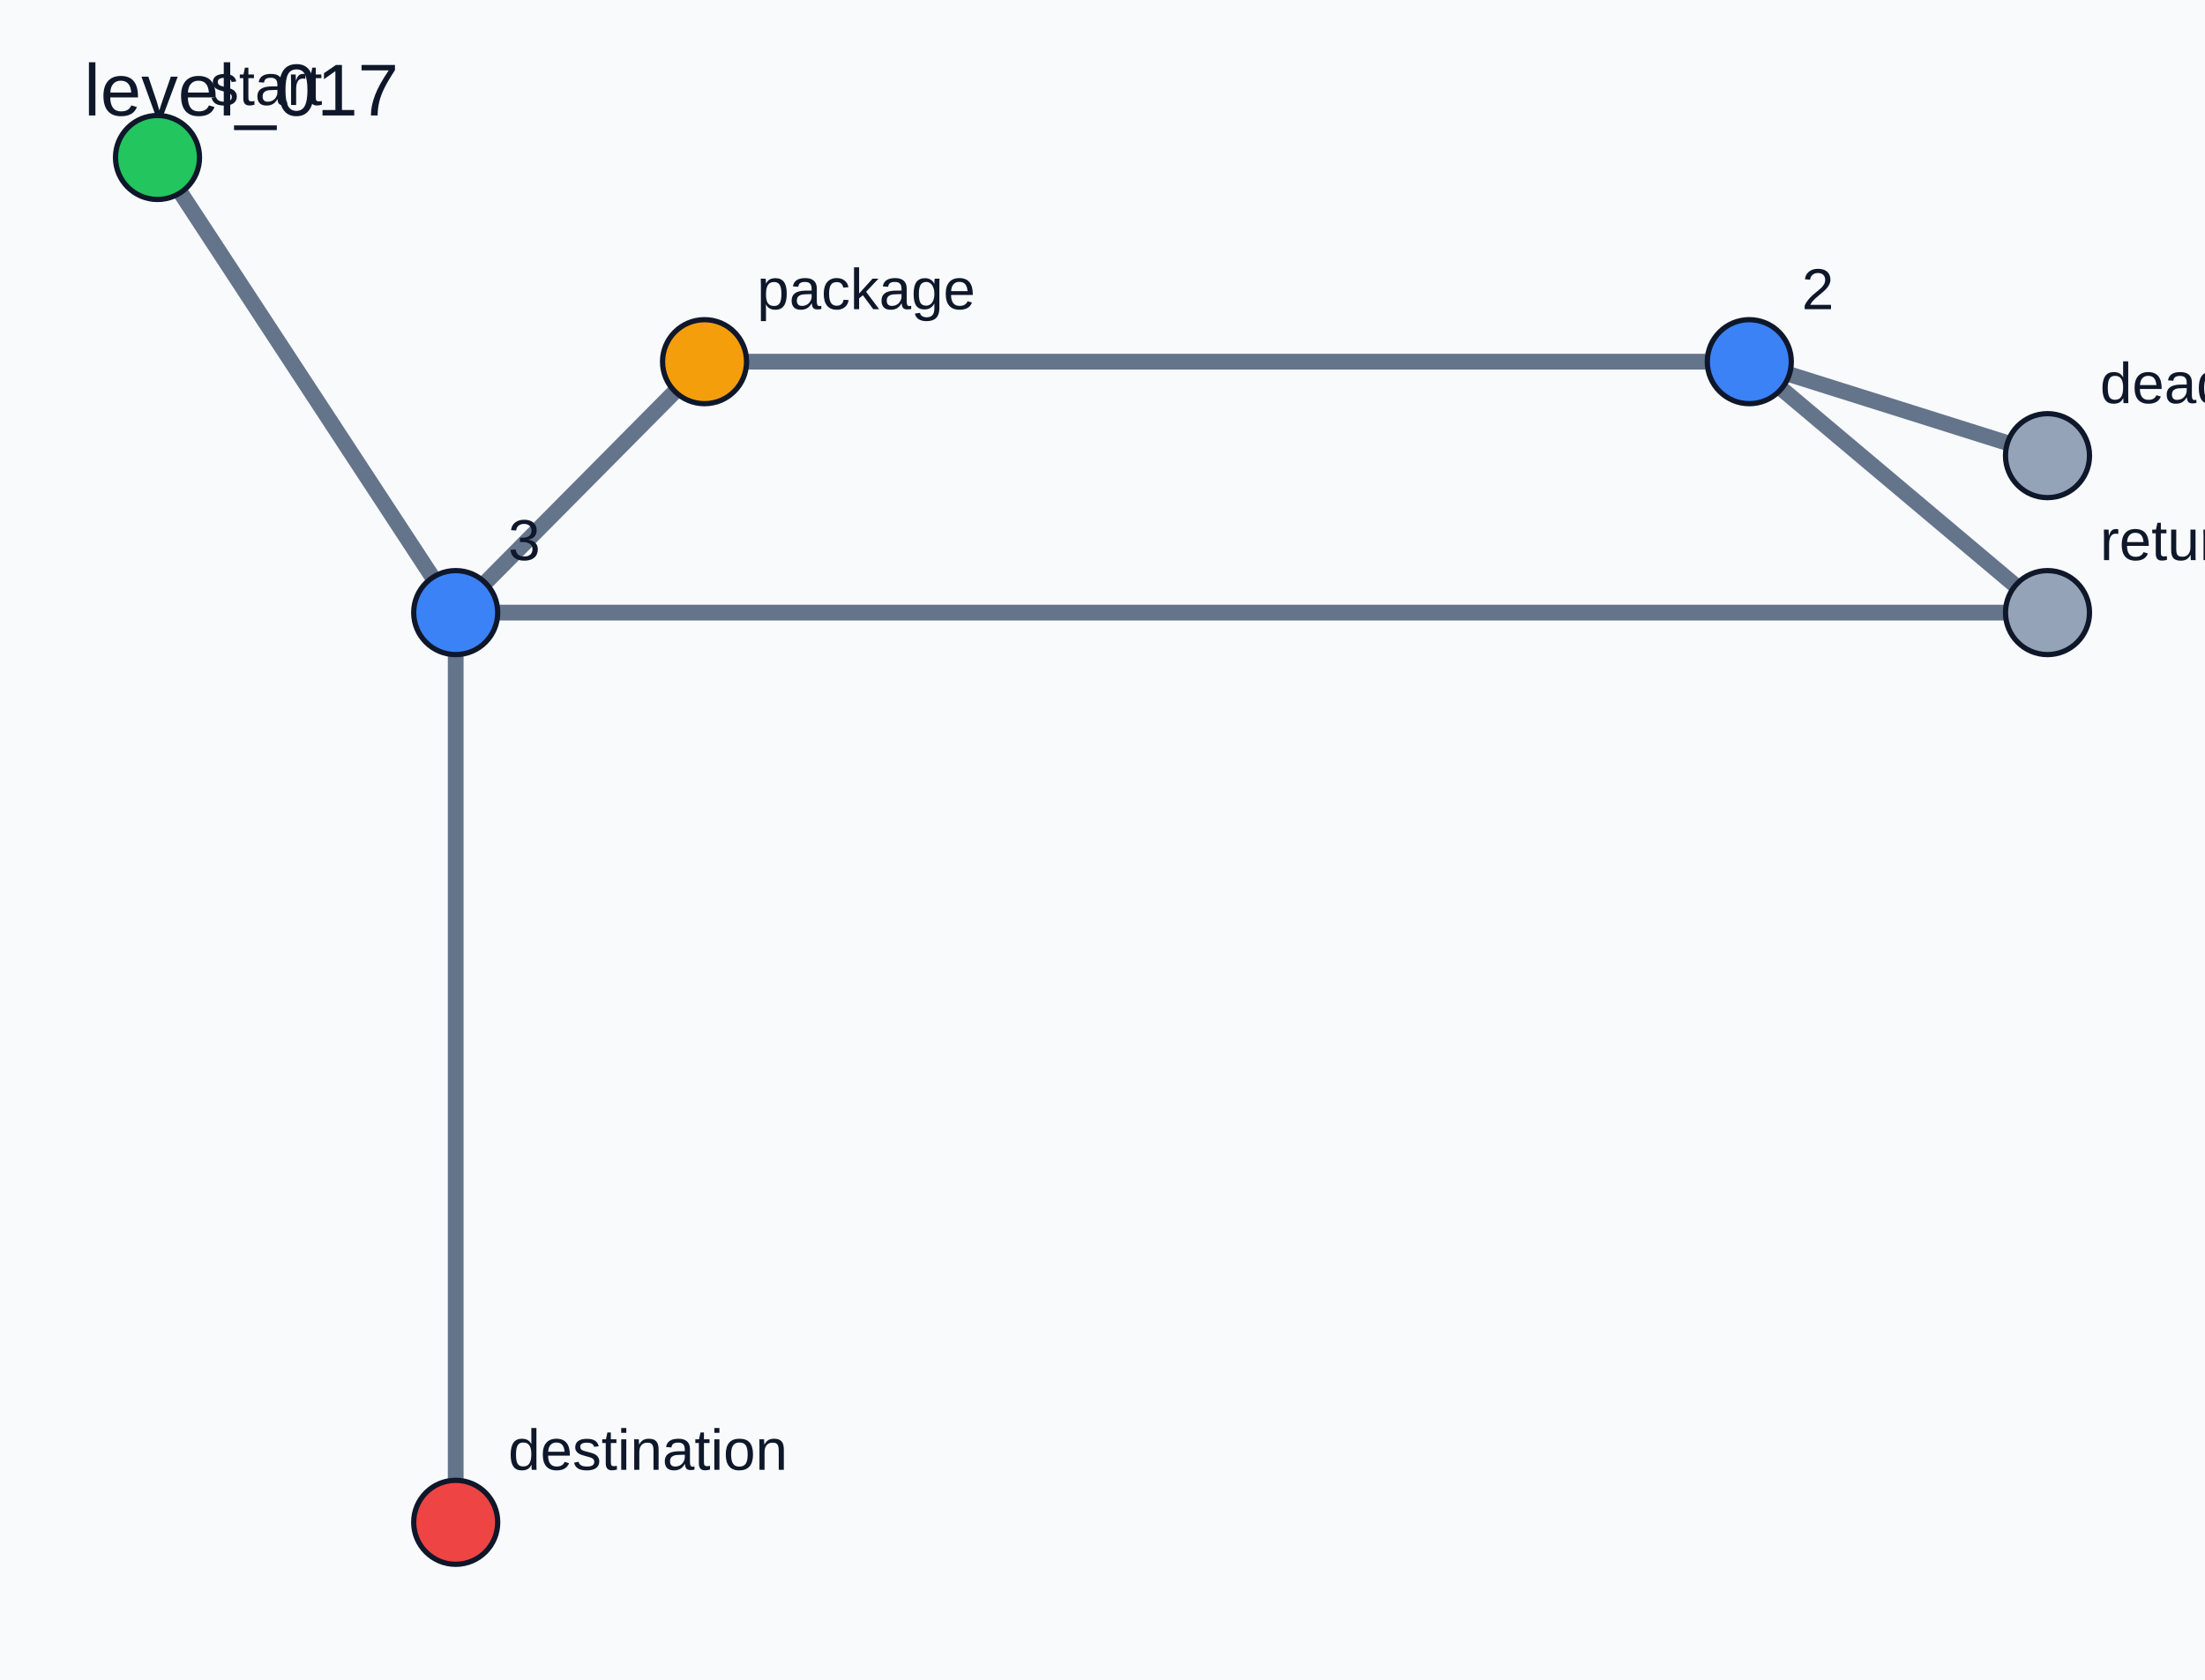
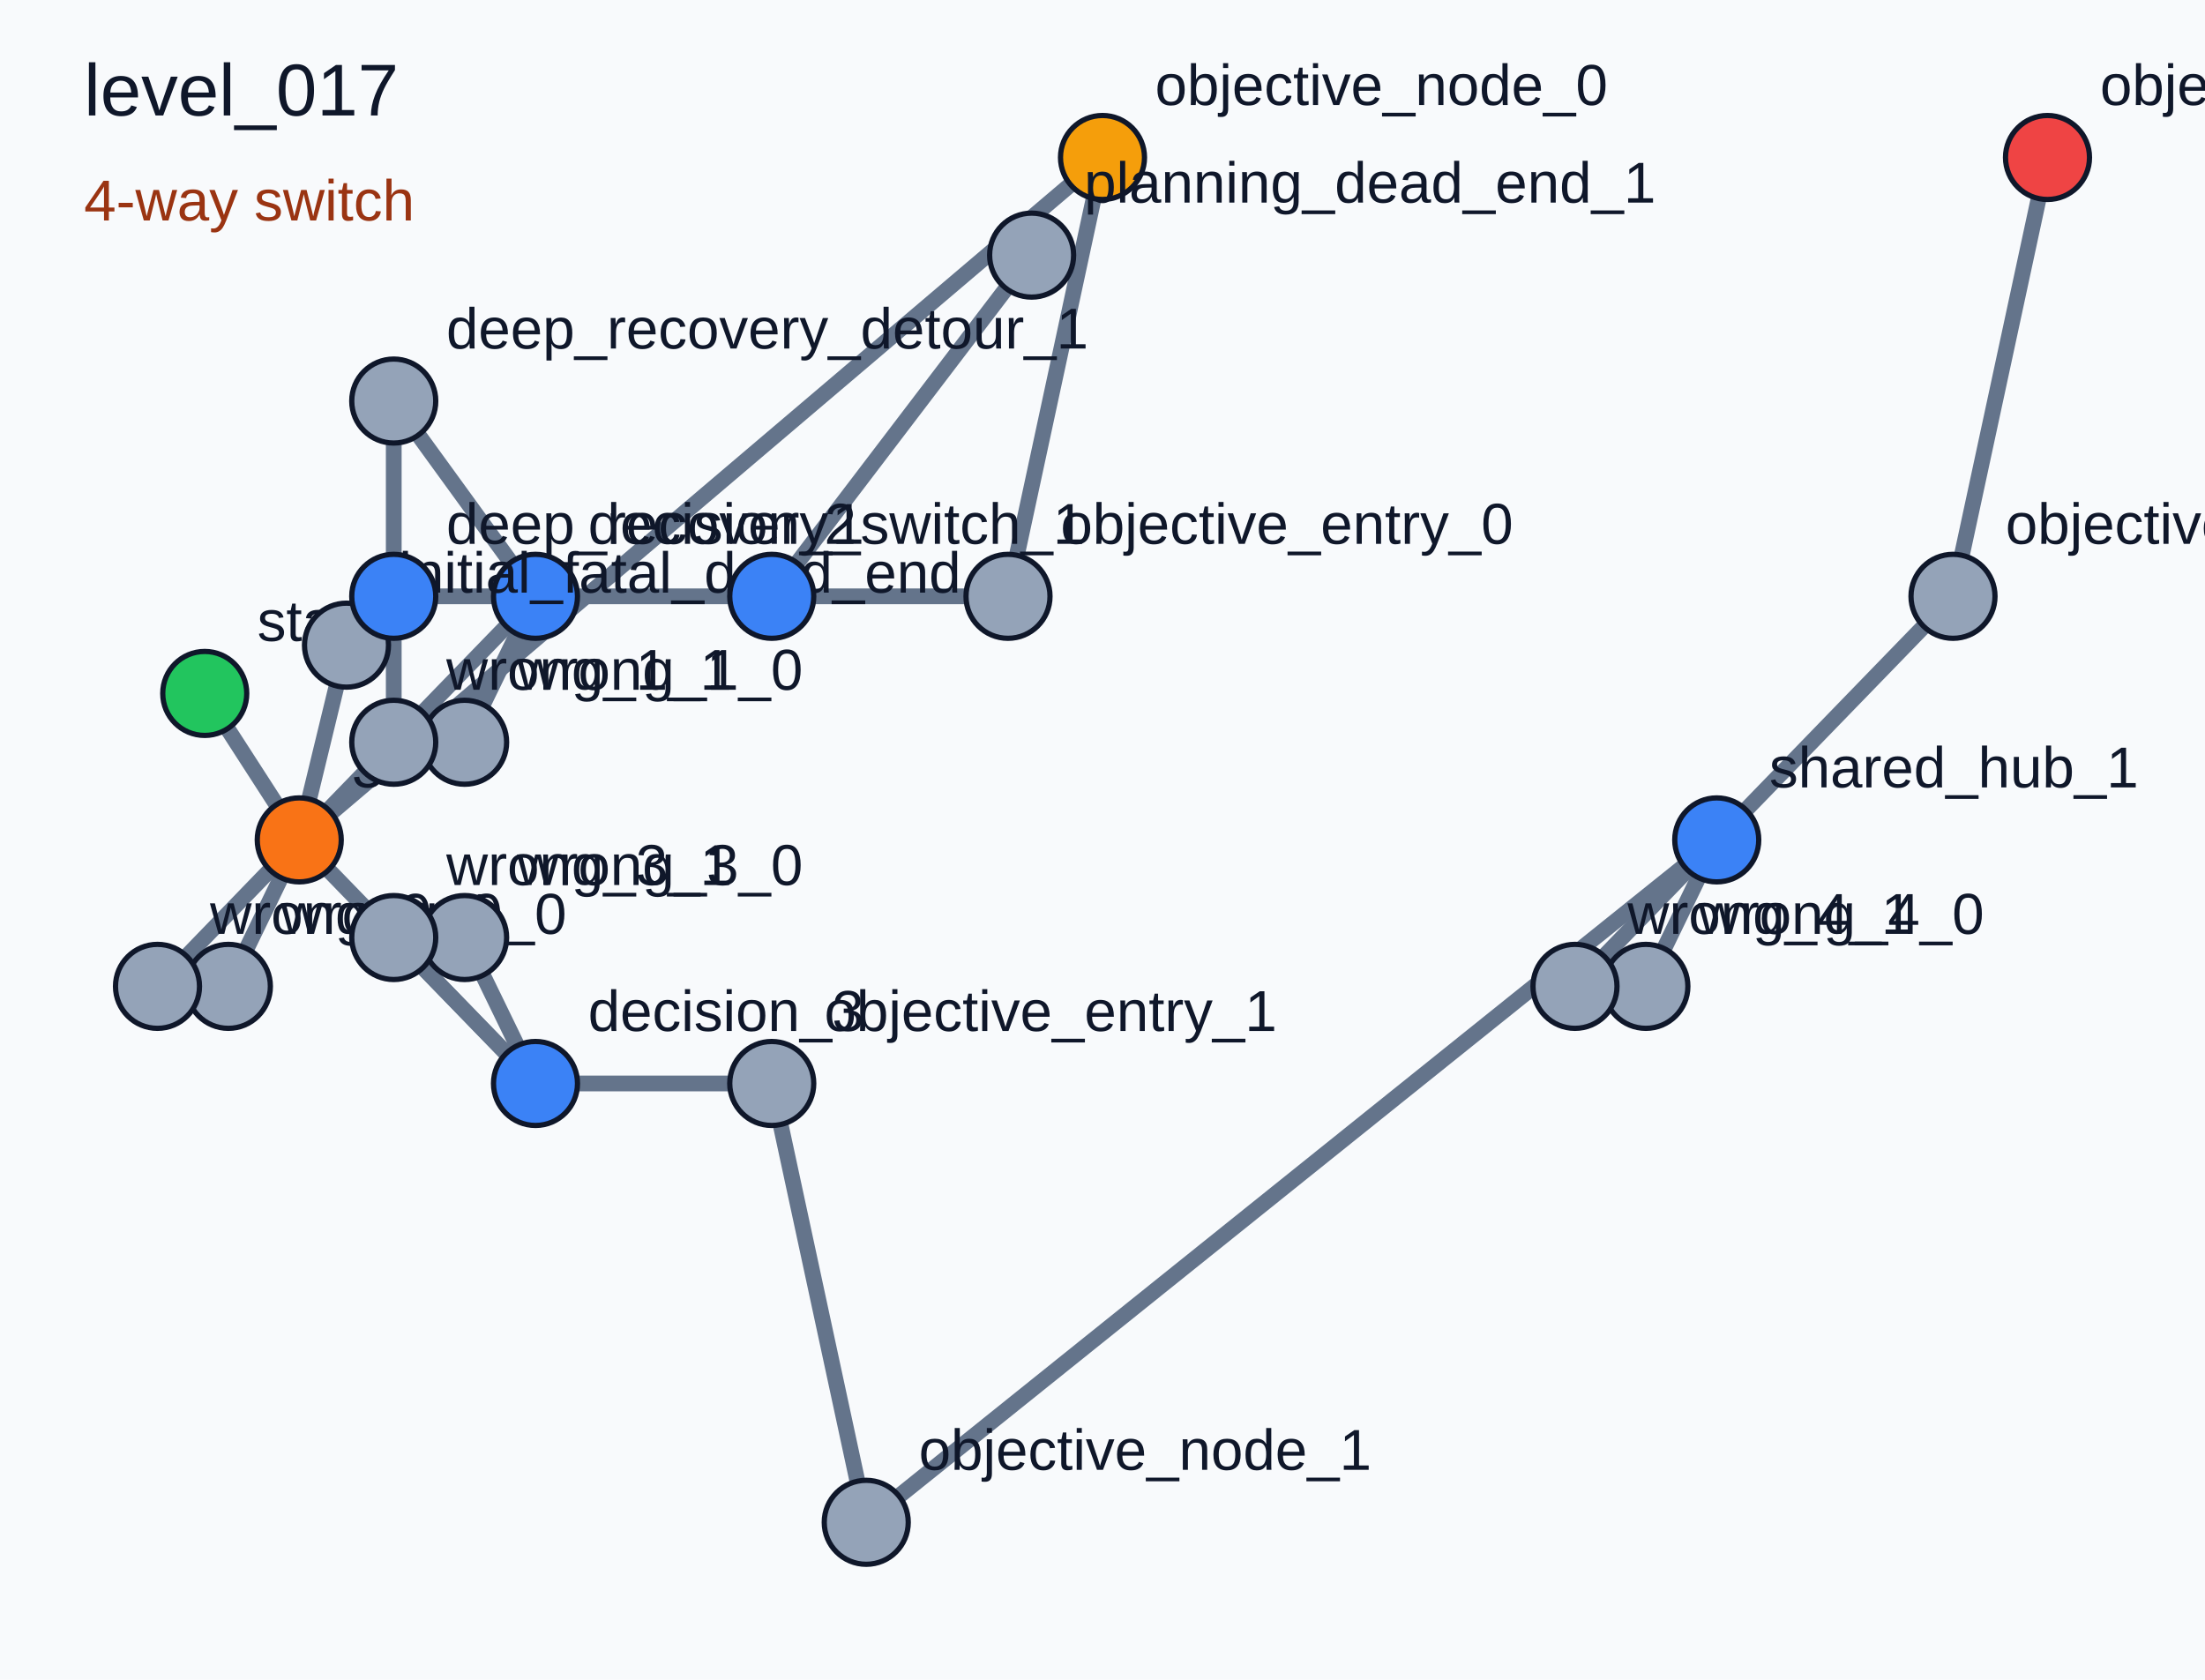
<svg xmlns="http://www.w3.org/2000/svg" width="420" height="320" viewBox="0 0 420 320">
  <rect width="100%" height="100%" fill="#f8fafc" />
  <text x="16" y="22" font-family="Arial" font-size="14" fill="#0f172a">level_017</text>
-   <line x1="30.0" y1="30.0" x2="86.8" y2="116.7" stroke="#64748b" stroke-width="3" />
-   <line x1="86.8" y1="116.7" x2="86.8" y2="290.0" stroke="#64748b" stroke-width="3" />
-   <line x1="86.8" y1="116.7" x2="134.2" y2="68.9" stroke="#64748b" stroke-width="3" />
-   <line x1="134.2" y1="68.9" x2="333.2" y2="68.9" stroke="#64748b" stroke-width="3" />
-   <line x1="333.2" y1="68.9" x2="390.0" y2="86.8" stroke="#64748b" stroke-width="3" />
-   <line x1="333.2" y1="68.9" x2="390.0" y2="116.7" stroke="#64748b" stroke-width="3" />
-   <line x1="390.0" y1="116.7" x2="86.8" y2="116.7" stroke="#64748b" stroke-width="3" />
-   <circle cx="30.0" cy="30.0" r="8" fill="#22c55e" stroke="#0f172a" stroke-width="1" />
-   <text x="40.0" y="20.0" font-family="Arial" font-size="11" fill="#0f172a">start</text>
-   <circle cx="86.8" cy="116.7" r="8" fill="#3b82f6" stroke="#0f172a" stroke-width="1" />
-   <text x="96.8" y="106.7" font-family="Arial" font-size="11" fill="#0f172a">3</text>
-   <circle cx="134.2" cy="68.9" r="8" fill="#f59e0b" stroke="#0f172a" stroke-width="1" />
-   <text x="144.2" y="58.9" font-family="Arial" font-size="11" fill="#0f172a">package</text>
-   <circle cx="333.2" cy="68.9" r="8" fill="#3b82f6" stroke="#0f172a" stroke-width="1" />
-   <text x="343.2" y="58.9" font-family="Arial" font-size="11" fill="#0f172a">2</text>
-   <circle cx="390.0" cy="116.7" r="8" fill="#94a3b8" stroke="#0f172a" stroke-width="1" />
-   <text x="400.0" y="106.7" font-family="Arial" font-size="11" fill="#0f172a">return_a</text>
-   <circle cx="86.8" cy="290.0" r="8" fill="#ef4444" stroke="#0f172a" stroke-width="1" />
-   <text x="96.8" y="280.0" font-family="Arial" font-size="11" fill="#0f172a">destination</text>
-   <circle cx="390.0" cy="86.8" r="8" fill="#94a3b8" stroke="#0f172a" stroke-width="1" />
-   <text x="400.0" y="76.8" font-family="Arial" font-size="11" fill="#0f172a">dead_end_a</text>
+   <text x="16" y="42" font-family="Arial" font-size="11" fill="#9a3412">4-way switch</text>
+   <line x1="39.0" y1="132.1" x2="57.0" y2="160.0" stroke="#64748b" stroke-width="3" />
+   <line x1="192.0" y1="113.6" x2="210.0" y2="30.0" stroke="#64748b" stroke-width="3" />
+   <line x1="57.0" y1="160.0" x2="66.0" y2="122.9" stroke="#64748b" stroke-width="3" />
+   <line x1="57.0" y1="160.0" x2="102.0" y2="113.6" stroke="#64748b" stroke-width="3" />
+   <line x1="147.0" y1="113.6" x2="196.5" y2="48.6" stroke="#64748b" stroke-width="3" />
+   <line x1="147.0" y1="113.6" x2="192.0" y2="113.6" stroke="#64748b" stroke-width="3" />
+   <line x1="102.0" y1="113.6" x2="147.0" y2="113.6" stroke="#64748b" stroke-width="3" />
+   <line x1="102.0" y1="113.6" x2="88.5" y2="141.4" stroke="#64748b" stroke-width="3" />
+   <line x1="88.5" y1="141.4" x2="75.0" y2="141.4" stroke="#64748b" stroke-width="3" />
+   <line x1="75.0" y1="141.4" x2="75.0" y2="113.6" stroke="#64748b" stroke-width="3" />
+   <line x1="75.0" y1="113.6" x2="102.0" y2="113.6" stroke="#64748b" stroke-width="3" />
+   <line x1="75.0" y1="113.6" x2="75.0" y2="76.4" stroke="#64748b" stroke-width="3" />
+   <line x1="75.0" y1="76.4" x2="102.0" y2="113.6" stroke="#64748b" stroke-width="3" />
+   <line x1="210.0" y1="30.0" x2="57.0" y2="160.0" stroke="#64748b" stroke-width="3" />
+   <line x1="147.0" y1="206.4" x2="165.0" y2="290.0" stroke="#64748b" stroke-width="3" />
+   <line x1="57.0" y1="160.0" x2="102.0" y2="206.4" stroke="#64748b" stroke-width="3" />
+   <line x1="57.0" y1="160.0" x2="43.5" y2="187.9" stroke="#64748b" stroke-width="3" />
+   <line x1="43.5" y1="187.9" x2="30.0" y2="187.9" stroke="#64748b" stroke-width="3" />
+   <line x1="30.0" y1="187.9" x2="57.0" y2="160.0" stroke="#64748b" stroke-width="3" />
+   <line x1="102.0" y1="206.4" x2="147.0" y2="206.4" stroke="#64748b" stroke-width="3" />
+   <line x1="102.0" y1="206.4" x2="88.5" y2="178.6" stroke="#64748b" stroke-width="3" />
+   <line x1="88.5" y1="178.6" x2="75.0" y2="178.6" stroke="#64748b" stroke-width="3" />
+   <line x1="75.0" y1="178.6" x2="102.0" y2="206.4" stroke="#64748b" stroke-width="3" />
+   <line x1="165.0" y1="290.0" x2="327.0" y2="160.0" stroke="#64748b" stroke-width="3" />
+   <line x1="372.0" y1="113.6" x2="390.0" y2="30.0" stroke="#64748b" stroke-width="3" />
+   <line x1="327.0" y1="160.0" x2="372.0" y2="113.6" stroke="#64748b" stroke-width="3" />
+   <line x1="327.0" y1="160.0" x2="313.5" y2="187.9" stroke="#64748b" stroke-width="3" />
+   <line x1="313.5" y1="187.9" x2="300.0" y2="187.9" stroke="#64748b" stroke-width="3" />
+   <line x1="300.0" y1="187.9" x2="327.0" y2="160.0" stroke="#64748b" stroke-width="3" />
+   <circle cx="39.0" cy="132.1" r="8" fill="#22c55e" stroke="#0f172a" stroke-width="1" />
+   <text x="49.0" y="122.1" font-family="Arial" font-size="11" fill="#0f172a">start</text>
+   <circle cx="57.0" cy="160.0" r="8" fill="#f97316" stroke="#0f172a" stroke-width="1" />
+   <text x="67.0" y="150.0" font-family="Arial" font-size="11" fill="#0f172a">3</text>
+   <circle cx="102.0" cy="113.6" r="8" fill="#3b82f6" stroke="#0f172a" stroke-width="1" />
+   <text x="112.0" y="103.6" font-family="Arial" font-size="11" fill="#0f172a">decision_1</text>
+   <circle cx="102.0" cy="206.4" r="8" fill="#3b82f6" stroke="#0f172a" stroke-width="1" />
+   <text x="112.0" y="196.4" font-family="Arial" font-size="11" fill="#0f172a">decision_3</text>
+   <circle cx="327.0" cy="160.0" r="8" fill="#3b82f6" stroke="#0f172a" stroke-width="1" />
+   <text x="337.0" y="150.0" font-family="Arial" font-size="11" fill="#0f172a">shared_hub_1</text>
+   <circle cx="210.0" cy="30.0" r="8" fill="#f59e0b" stroke="#0f172a" stroke-width="1" />
+   <text x="220.0" y="20.0" font-family="Arial" font-size="11" fill="#0f172a">objective_node_0</text>
+   <circle cx="192.0" cy="113.6" r="8" fill="#94a3b8" stroke="#0f172a" stroke-width="1" />
+   <text x="202.0" y="103.6" font-family="Arial" font-size="11" fill="#0f172a">objective_entry_0</text>
+   <circle cx="66.0" cy="122.9" r="8" fill="#94a3b8" stroke="#0f172a" stroke-width="1" />
+   <text x="76.0" y="112.9" font-family="Arial" font-size="11" fill="#0f172a">initial_fatal_dead_end</text>
+   <circle cx="147.0" cy="113.6" r="8" fill="#3b82f6" stroke="#0f172a" stroke-width="1" />
+   <text x="157.0" y="103.6" font-family="Arial" font-size="11" fill="#0f172a">2</text>
+   <circle cx="196.5" cy="48.6" r="8" fill="#94a3b8" stroke="#0f172a" stroke-width="1" />
+   <text x="206.5" y="38.6" font-family="Arial" font-size="11" fill="#0f172a">planning_dead_end_1</text>
+   <circle cx="88.5" cy="141.4" r="8" fill="#94a3b8" stroke="#0f172a" stroke-width="1" />
+   <text x="98.5" y="131.4" font-family="Arial" font-size="11" fill="#0f172a">wrong_1_0</text>
+   <circle cx="75.0" cy="141.4" r="8" fill="#94a3b8" stroke="#0f172a" stroke-width="1" />
+   <text x="85.0" y="131.4" font-family="Arial" font-size="11" fill="#0f172a">wrong_1_1</text>
+   <circle cx="75.0" cy="113.6" r="8" fill="#3b82f6" stroke="#0f172a" stroke-width="1" />
+   <text x="85.0" y="103.6" font-family="Arial" font-size="11" fill="#0f172a">deep_recovery_switch_1</text>
+   <circle cx="75.0" cy="76.4" r="8" fill="#94a3b8" stroke="#0f172a" stroke-width="1" />
+   <text x="85.0" y="66.4" font-family="Arial" font-size="11" fill="#0f172a">deep_recovery_detour_1</text>
+   <circle cx="165.0" cy="290.0" r="8" fill="#94a3b8" stroke="#0f172a" stroke-width="1" />
+   <text x="175.0" y="280.0" font-family="Arial" font-size="11" fill="#0f172a">objective_node_1</text>
+   <circle cx="147.0" cy="206.4" r="8" fill="#94a3b8" stroke="#0f172a" stroke-width="1" />
+   <text x="157.0" y="196.4" font-family="Arial" font-size="11" fill="#0f172a">objective_entry_1</text>
+   <circle cx="43.5" cy="187.9" r="8" fill="#94a3b8" stroke="#0f172a" stroke-width="1" />
+   <text x="53.5" y="177.9" font-family="Arial" font-size="11" fill="#0f172a">wrong_0_0</text>
+   <circle cx="30.0" cy="187.9" r="8" fill="#94a3b8" stroke="#0f172a" stroke-width="1" />
+   <text x="40.0" y="177.9" font-family="Arial" font-size="11" fill="#0f172a">wrong_0_1</text>
+   <circle cx="88.5" cy="178.6" r="8" fill="#94a3b8" stroke="#0f172a" stroke-width="1" />
+   <text x="98.5" y="168.6" font-family="Arial" font-size="11" fill="#0f172a">wrong_3_0</text>
+   <circle cx="75.0" cy="178.6" r="8" fill="#94a3b8" stroke="#0f172a" stroke-width="1" />
+   <text x="85.0" y="168.6" font-family="Arial" font-size="11" fill="#0f172a">wrong_3_1</text>
+   <circle cx="390.0" cy="30.0" r="8" fill="#ef4444" stroke="#0f172a" stroke-width="1" />
+   <text x="400.0" y="20.0" font-family="Arial" font-size="11" fill="#0f172a">objective_node_2</text>
+   <circle cx="372.0" cy="113.6" r="8" fill="#94a3b8" stroke="#0f172a" stroke-width="1" />
+   <text x="382.0" y="103.6" font-family="Arial" font-size="11" fill="#0f172a">objective_entry_2</text>
+   <circle cx="313.5" cy="187.9" r="8" fill="#94a3b8" stroke="#0f172a" stroke-width="1" />
+   <text x="323.5" y="177.9" font-family="Arial" font-size="11" fill="#0f172a">wrong_4_0</text>
+   <circle cx="300.0" cy="187.9" r="8" fill="#94a3b8" stroke="#0f172a" stroke-width="1" />
+   <text x="310.0" y="177.9" font-family="Arial" font-size="11" fill="#0f172a">wrong_4_1</text>
</svg>
